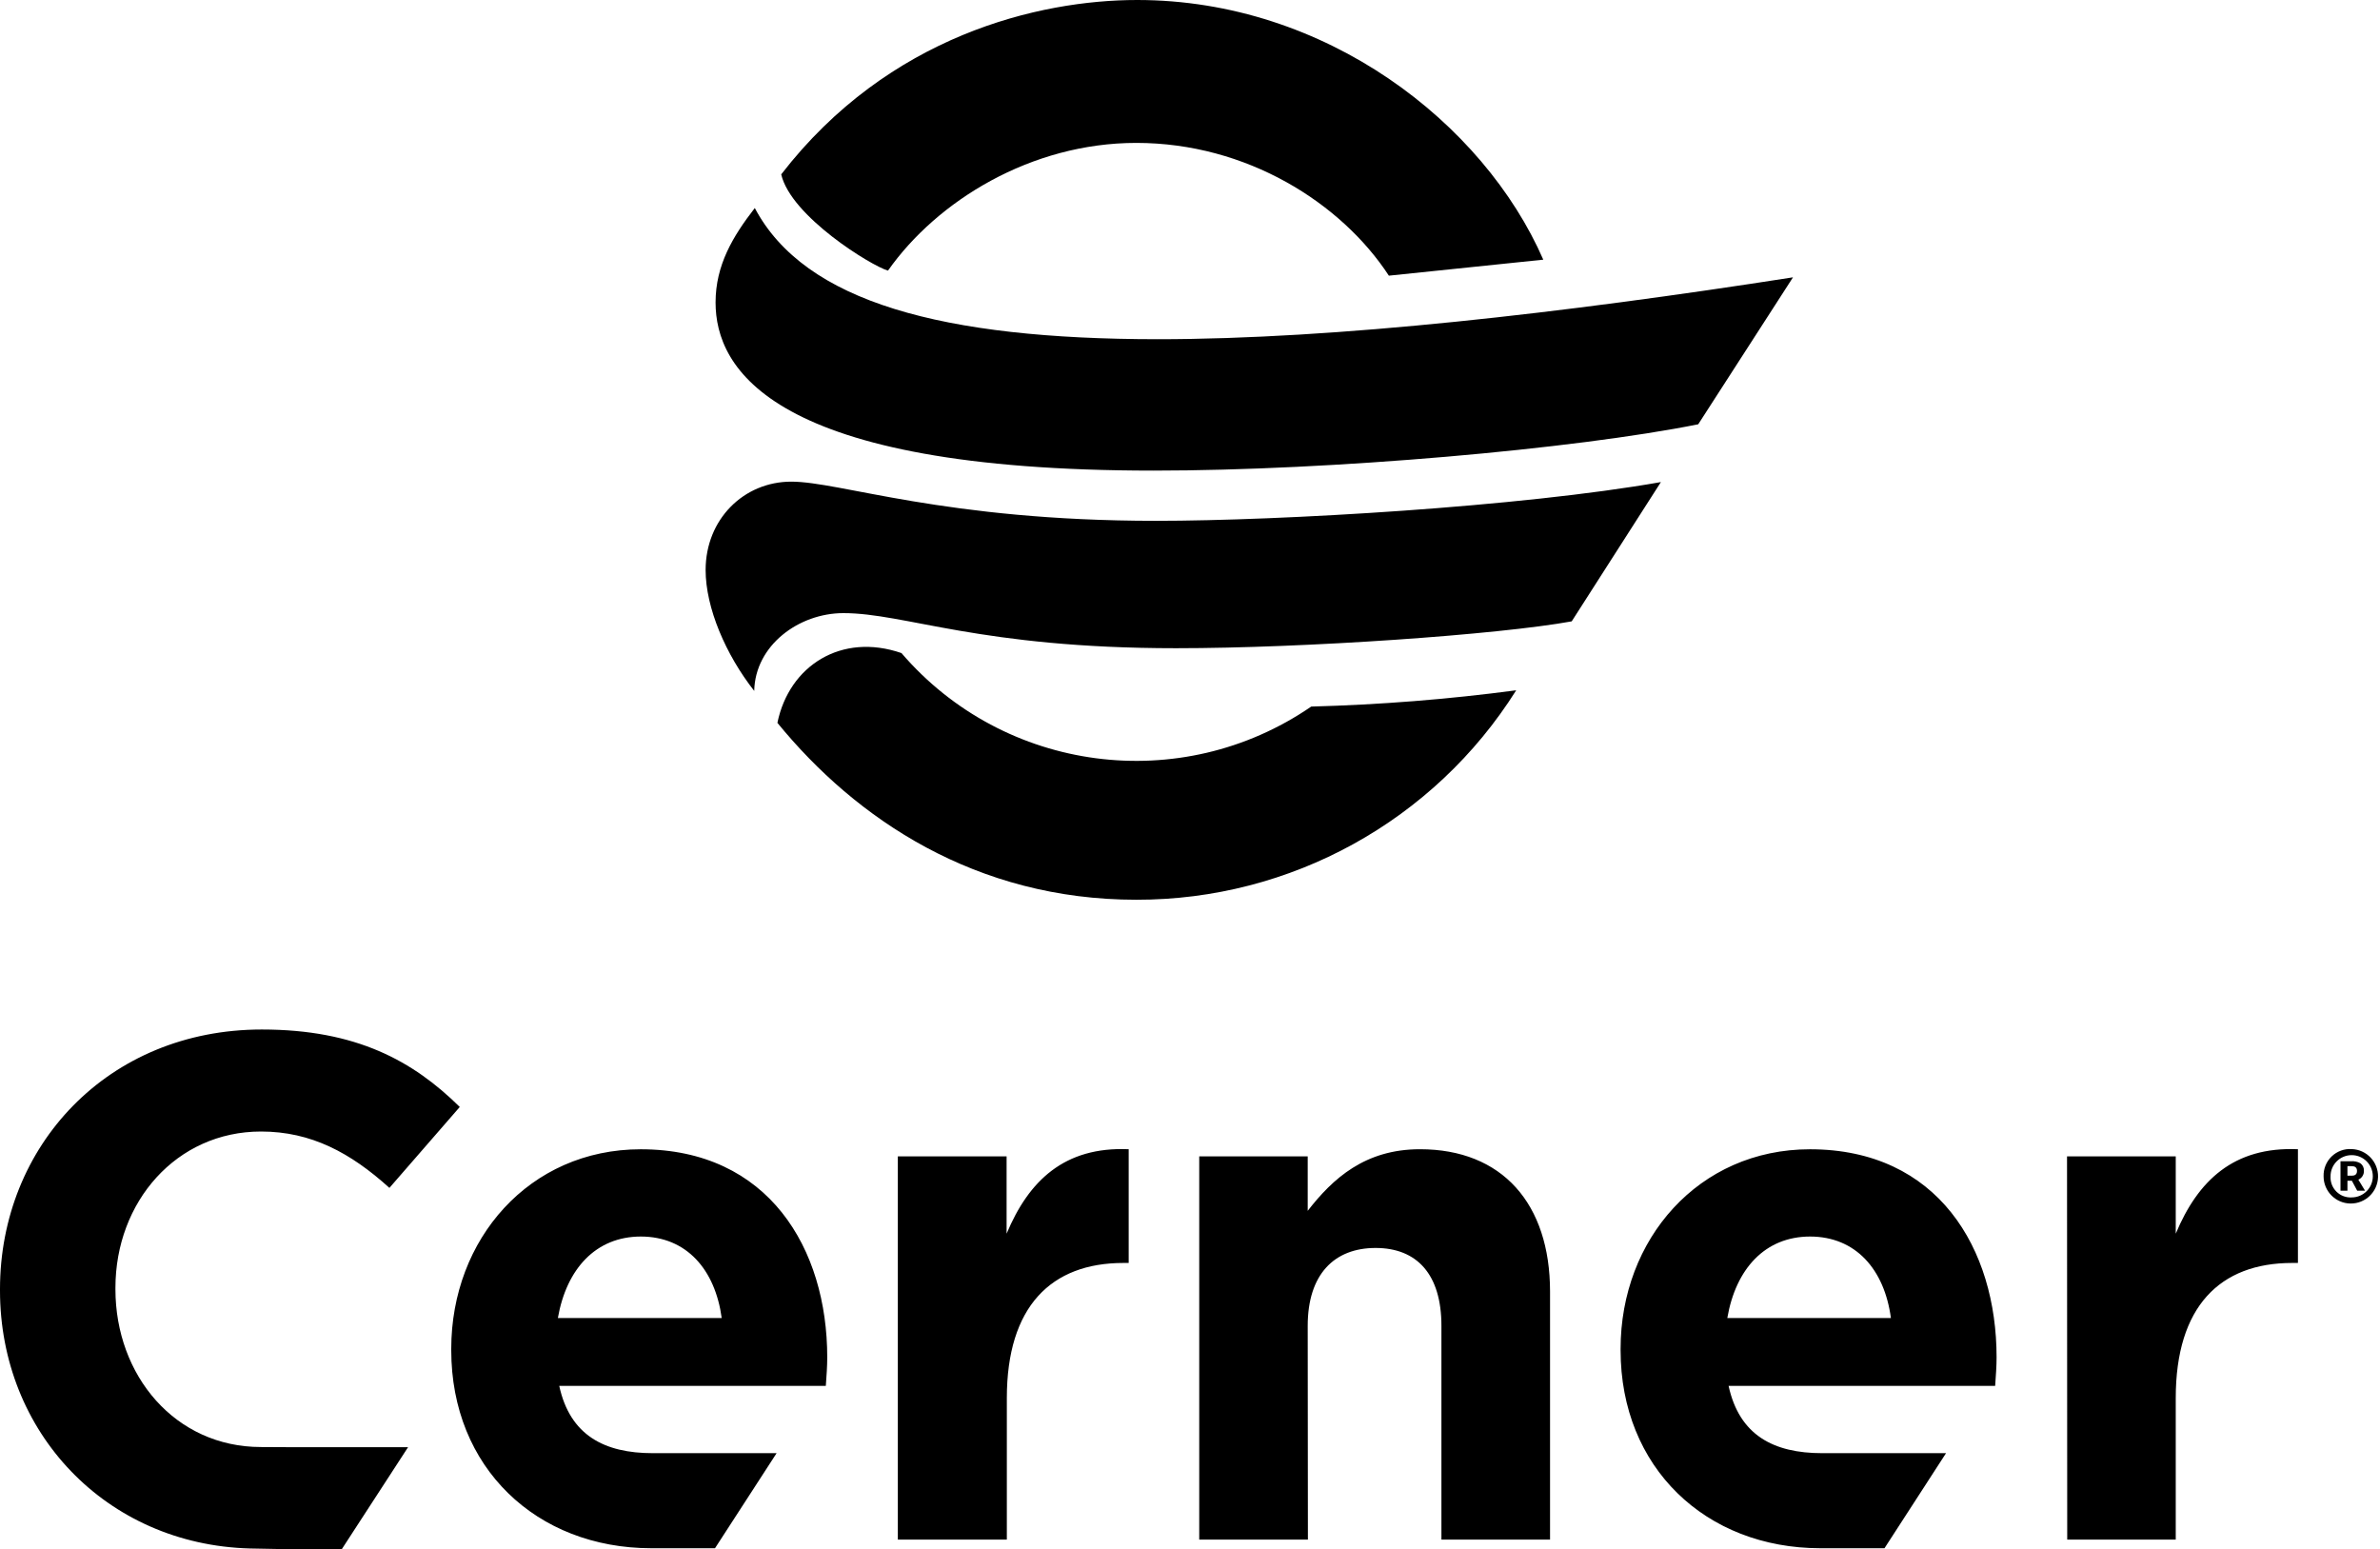
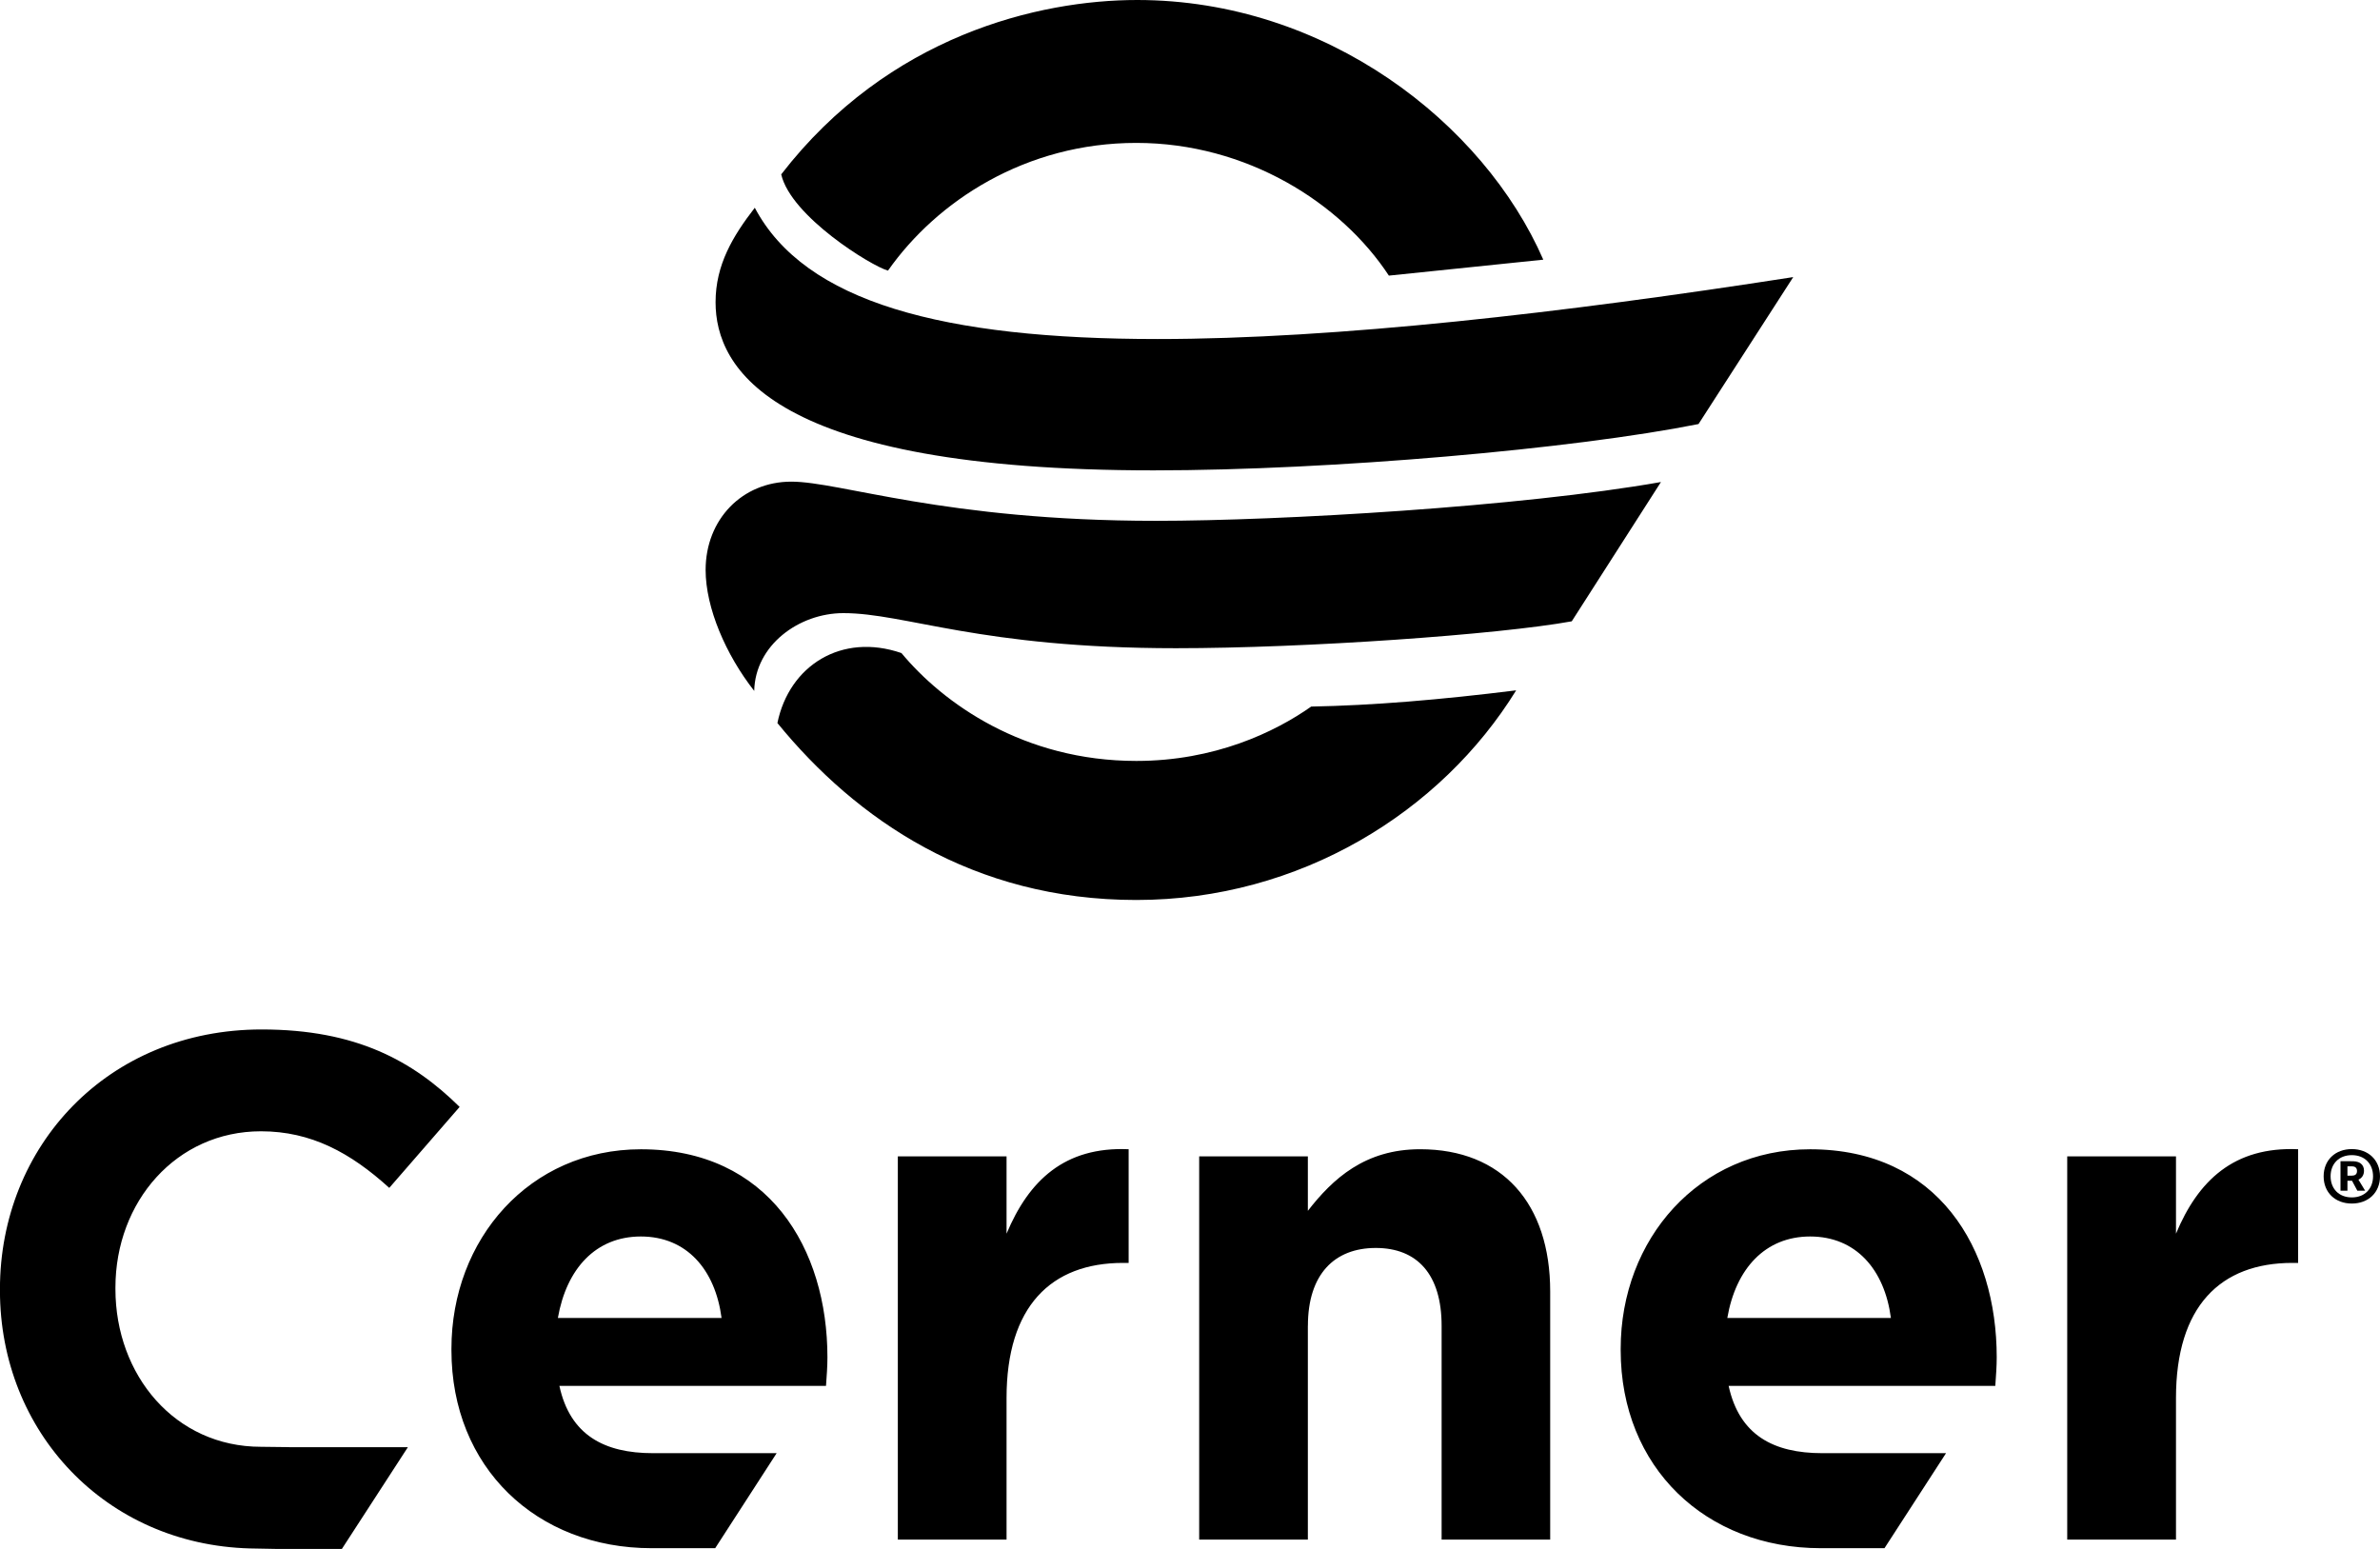
- <svg xmlns="http://www.w3.org/2000/svg" id="Layer_1" data-name="Layer 1" width="500" height="325.39" viewBox="0 0 500 325.39">
-   <path d="M186.55,144.15c-3.49-1-20.39-11.39-22.43-20.22C186.68,94.74,218.28,87.3,238.9,87.3c39.68,0,72.78,25.85,85.32,54.55l-32.44,3.36c-10-15.29-29.86-27.89-53.06-27.89C216.59,117.32,196.86,129.5,186.55,144.15Z" transform="translate(0 -87.3)" />
-   <path d="M189.38,224.49a65,65,0,0,0,86.09,11.24,410.11,410.11,0,0,0,43.06-3.42,94.07,94.07,0,0,1-79.8,44c-33.75,0-58.89-16.94-75.41-37.16C165.8,227.09,176.81,220.15,189.38,224.49Z" transform="translate(0 -87.3)" />
-   <path d="M158.45,232.44c.19-9.58,9.38-16.34,18.73-16.34,13,0,28.64,7.37,69.87,7.37,27.2,0,67.72-2.84,83.14-5.64l18.74-29.26c-29.43,5.2-79.95,8.14-106.08,8.14-44.42,0-66.32-8.23-76.61-8.23-10,0-18,7.92-18,18.56C148.24,215,152.49,224.86,158.45,232.44Z" transform="translate(0 -87.3)" />
-   <path d="M158.57,131c-4.61,5.94-8.24,12-8.24,19.84,0,13.86,11.68,35.32,92,35.32,37.36,0,88.41-4.51,114.44-9.73l19.91-30.87c-48.36,7.54-96.08,13-133.55,13C198.13,158.53,169.07,150.83,158.57,131Z" transform="translate(0 -87.3)" />
-   <path d="M60.73,391.31h25L71.83,412.7H58.28l-5.8-.11C22.25,411.76,0,388.15,0,358.4v-.3c0-30,22.6-54.53,55-54.53,19.9,0,31.8,6.62,41.59,16.27l-14.78,17C73.67,329.48,65.39,325,54.84,325c-17.78,0-30.59,14.76-30.59,32.84v.3c0,18.08,12.51,33.14,30.59,33.14Zm214-25.49c0-10.81,5.56-16.36,14.26-16.36s13.83,5.55,13.83,16.36v44.91h22.82v-52.1c0-18.48-10.05-29.91-27.33-29.91-11.57,0-18.32,6.17-23.58,12.94V330.22H251.94v80.51h22.83Zm159.52-35.6h22.84v16.24c4.65-11.13,12.16-18.33,25.67-17.74v23.89h-1.22c-15.16,0-24.45,9.16-24.45,28.38v29.74H434.29Zm-54,16.84c9.61,0,15.64,6.91,17,17.12H362.88c1.78-10.36,7.95-17.12,17.4-17.12m28.55,45.51h-26c-10.23,0-17.42-3.77-19.68-14.13h56c.15-2.1.3-4.2.3-6,0-22.82-12.31-43.71-39.2-43.71-23.42,0-39.79,18.92-39.79,41.91v.31c0,24.62,17.86,41.59,42,41.59H395.9ZM188.62,330.22h22.85v16.24c4.65-11.13,12.16-18.33,25.65-17.74v23.89H236c-15.18,0-24.48,9.16-24.48,28.38v29.74H188.62Zm-54,16.84c9.59,0,15.61,6.91,17,17.12H117.2c1.81-10.36,8-17.12,17.44-17.12m28.51,45.51h-26c-10.2,0-17.41-3.77-19.66-14.13h56c.16-2.1.3-4.2.3-6,0-22.82-12.31-43.71-39.18-43.71-23.44,0-39.81,18.92-39.81,41.91v.31c0,24.62,17.87,41.59,42.06,41.59h13.35Z" transform="translate(0 -87.3)" />
-   <path d="M494.08,328.69a5.72,5.72,0,1,1-5.93,5.72A5.55,5.55,0,0,1,494.08,328.69Zm0,10.15a4.44,4.44,0,1,0-4.47-4.43A4.21,4.21,0,0,0,494.08,338.84Zm-.92-3.5v2.09H491.7v-6.18h2.17a3.45,3.45,0,0,1,2,.41,1.82,1.82,0,0,1,.75,1.57,1.93,1.93,0,0,1-1.17,1.88l1.41,2.32h-1.65l-1.12-2.09Zm0-1.06h.92c.54,0,1.09-.19,1.09-1s-.55-1-1.09-1h-.92Z" transform="translate(0 -87.3)" />
+ <svg xmlns="http://www.w3.org/2000/svg" id="Layer_1" data-name="Layer 1" viewBox="0 0 500 325.39">
+   <g>
+     <path d="M186.55,56.85c-3.49-.96-20.4-11.39-22.43-20.22C186.68,7.44,218.28,0,238.9,0c39.68,0,72.78,25.84,85.32,54.55l-32.44,3.35c-10.04-15.29-29.87-27.88-53.06-27.88s-41.87,12.17-52.17,26.83Z" />
+     <path d="M189.38,137.19c8.75,10.54,25.66,22.66,49.35,22.66,16.42,0,29.06-6.02,36.73-11.42,12.94-.24,27.08-1.42,43.06-3.41-15.76,25.56-45.43,44.04-79.8,44.04s-58.89-16.94-75.4-37.17c2.48-12.09,13.49-19.03,26.06-14.7Z" />
+     <path d="M158.45,145.14c.19-9.59,9.38-16.34,18.73-16.34,13.05,0,28.64,7.37,69.88,7.37,27.19,0,67.71-2.85,83.14-5.65l18.74-29.26c-29.43,5.2-79.95,8.15-106.08,8.15-44.42,0-66.32-8.23-76.62-8.23s-18,7.92-18,18.55c0,7.96,4.25,17.82,10.21,25.41Z" />
+     <path d="M158.57,43.64c-4.6,5.94-8.24,11.98-8.24,19.85,0,13.85,11.68,35.32,92.05,35.32,37.36,0,88.41-4.52,114.45-9.73l19.9-30.87c-48.36,7.53-96.08,13.01-133.54,13.01-45.06,0-74.11-7.7-84.62-27.58Z" />
+   </g>
+   <g>
+     <path d="M60.73,304.01h24.96l-13.87,21.38h-13.55l-5.8-.11c-30.23-.83-52.48-24.44-52.48-54.19v-.3c0-29.98,22.6-54.53,54.98-54.53,19.9,0,31.8,6.63,41.59,16.27l-14.78,17.01c-8.12-7.37-16.4-11.89-26.95-11.89-17.78,0-30.58,14.76-30.58,32.84v.3c0,18.08,12.5,33.14,30.58,33.14l5.9.07ZM274.77,278.51c0-10.81,5.56-16.35,14.26-16.35s13.83,5.54,13.83,16.35v44.92h22.81v-52.11c0-18.47-10.05-29.9-27.33-29.9-11.57,0-18.32,6.17-23.58,12.94v-11.44h-22.83v80.51h22.83v-44.92ZM434.29,242.92h22.85v16.24c4.64-11.13,12.16-18.33,25.66-17.74v23.88h-1.21c-15.16,0-24.45,9.17-24.45,28.38v29.74h-22.85v-80.51ZM380.28,259.75c9.61,0,15.63,6.92,16.97,17.12h-34.37c1.78-10.36,7.96-17.12,17.41-17.12M408.83,305.27h-25.99c-10.23,0-17.42-3.77-19.68-14.13h56.02c.15-2.1.3-4.2.3-6,0-22.83-12.31-43.71-39.2-43.71-23.42,0-39.8,18.92-39.8,41.9v.31c0,24.63,17.86,41.59,42.05,41.59h13.37l12.93-19.96ZM188.62,242.92h22.84v16.24c4.66-11.13,12.17-18.33,25.65-17.74v23.88h-1.17c-15.17,0-24.48,9.17-24.48,28.38v29.74h-22.84v-80.51ZM134.64,259.75c9.59,0,15.61,6.92,16.95,17.12h-34.39c1.81-10.36,7.96-17.12,17.44-17.12M163.15,305.27h-25.97c-10.2,0-17.41-3.77-19.66-14.13h56.01c.16-2.1.3-4.2.3-6,0-22.83-12.31-43.71-39.18-43.71-23.44,0-39.81,18.92-39.81,41.9v.31c0,24.63,17.86,41.59,42.06,41.59h13.35l12.91-19.96Z" />
+     <path d="M494.08,241.39c3.47,0,5.92,2.3,5.92,5.72s-2.45,5.72-5.92,5.72-5.92-2.3-5.92-5.72,2.45-5.72,5.92-5.72ZM494.08,251.54c2.77,0,4.46-1.88,4.46-4.44s-1.7-4.44-4.46-4.44-4.46,1.88-4.46,4.44,1.7,4.44,4.46,4.44ZM493.16,248.04v2.09h-1.46v-6.19h2.17c.7,0,1.38,0,2.01.42.5.34.76.89.76,1.57,0,.94-.47,1.57-1.17,1.88l1.41,2.32h-1.64l-1.12-2.09h-.94ZM493.16,246.97h.91c.55,0,1.1-.18,1.1-.97s-.55-.99-1.1-.99h-.91v1.96Z" />
+   </g>
</svg>
